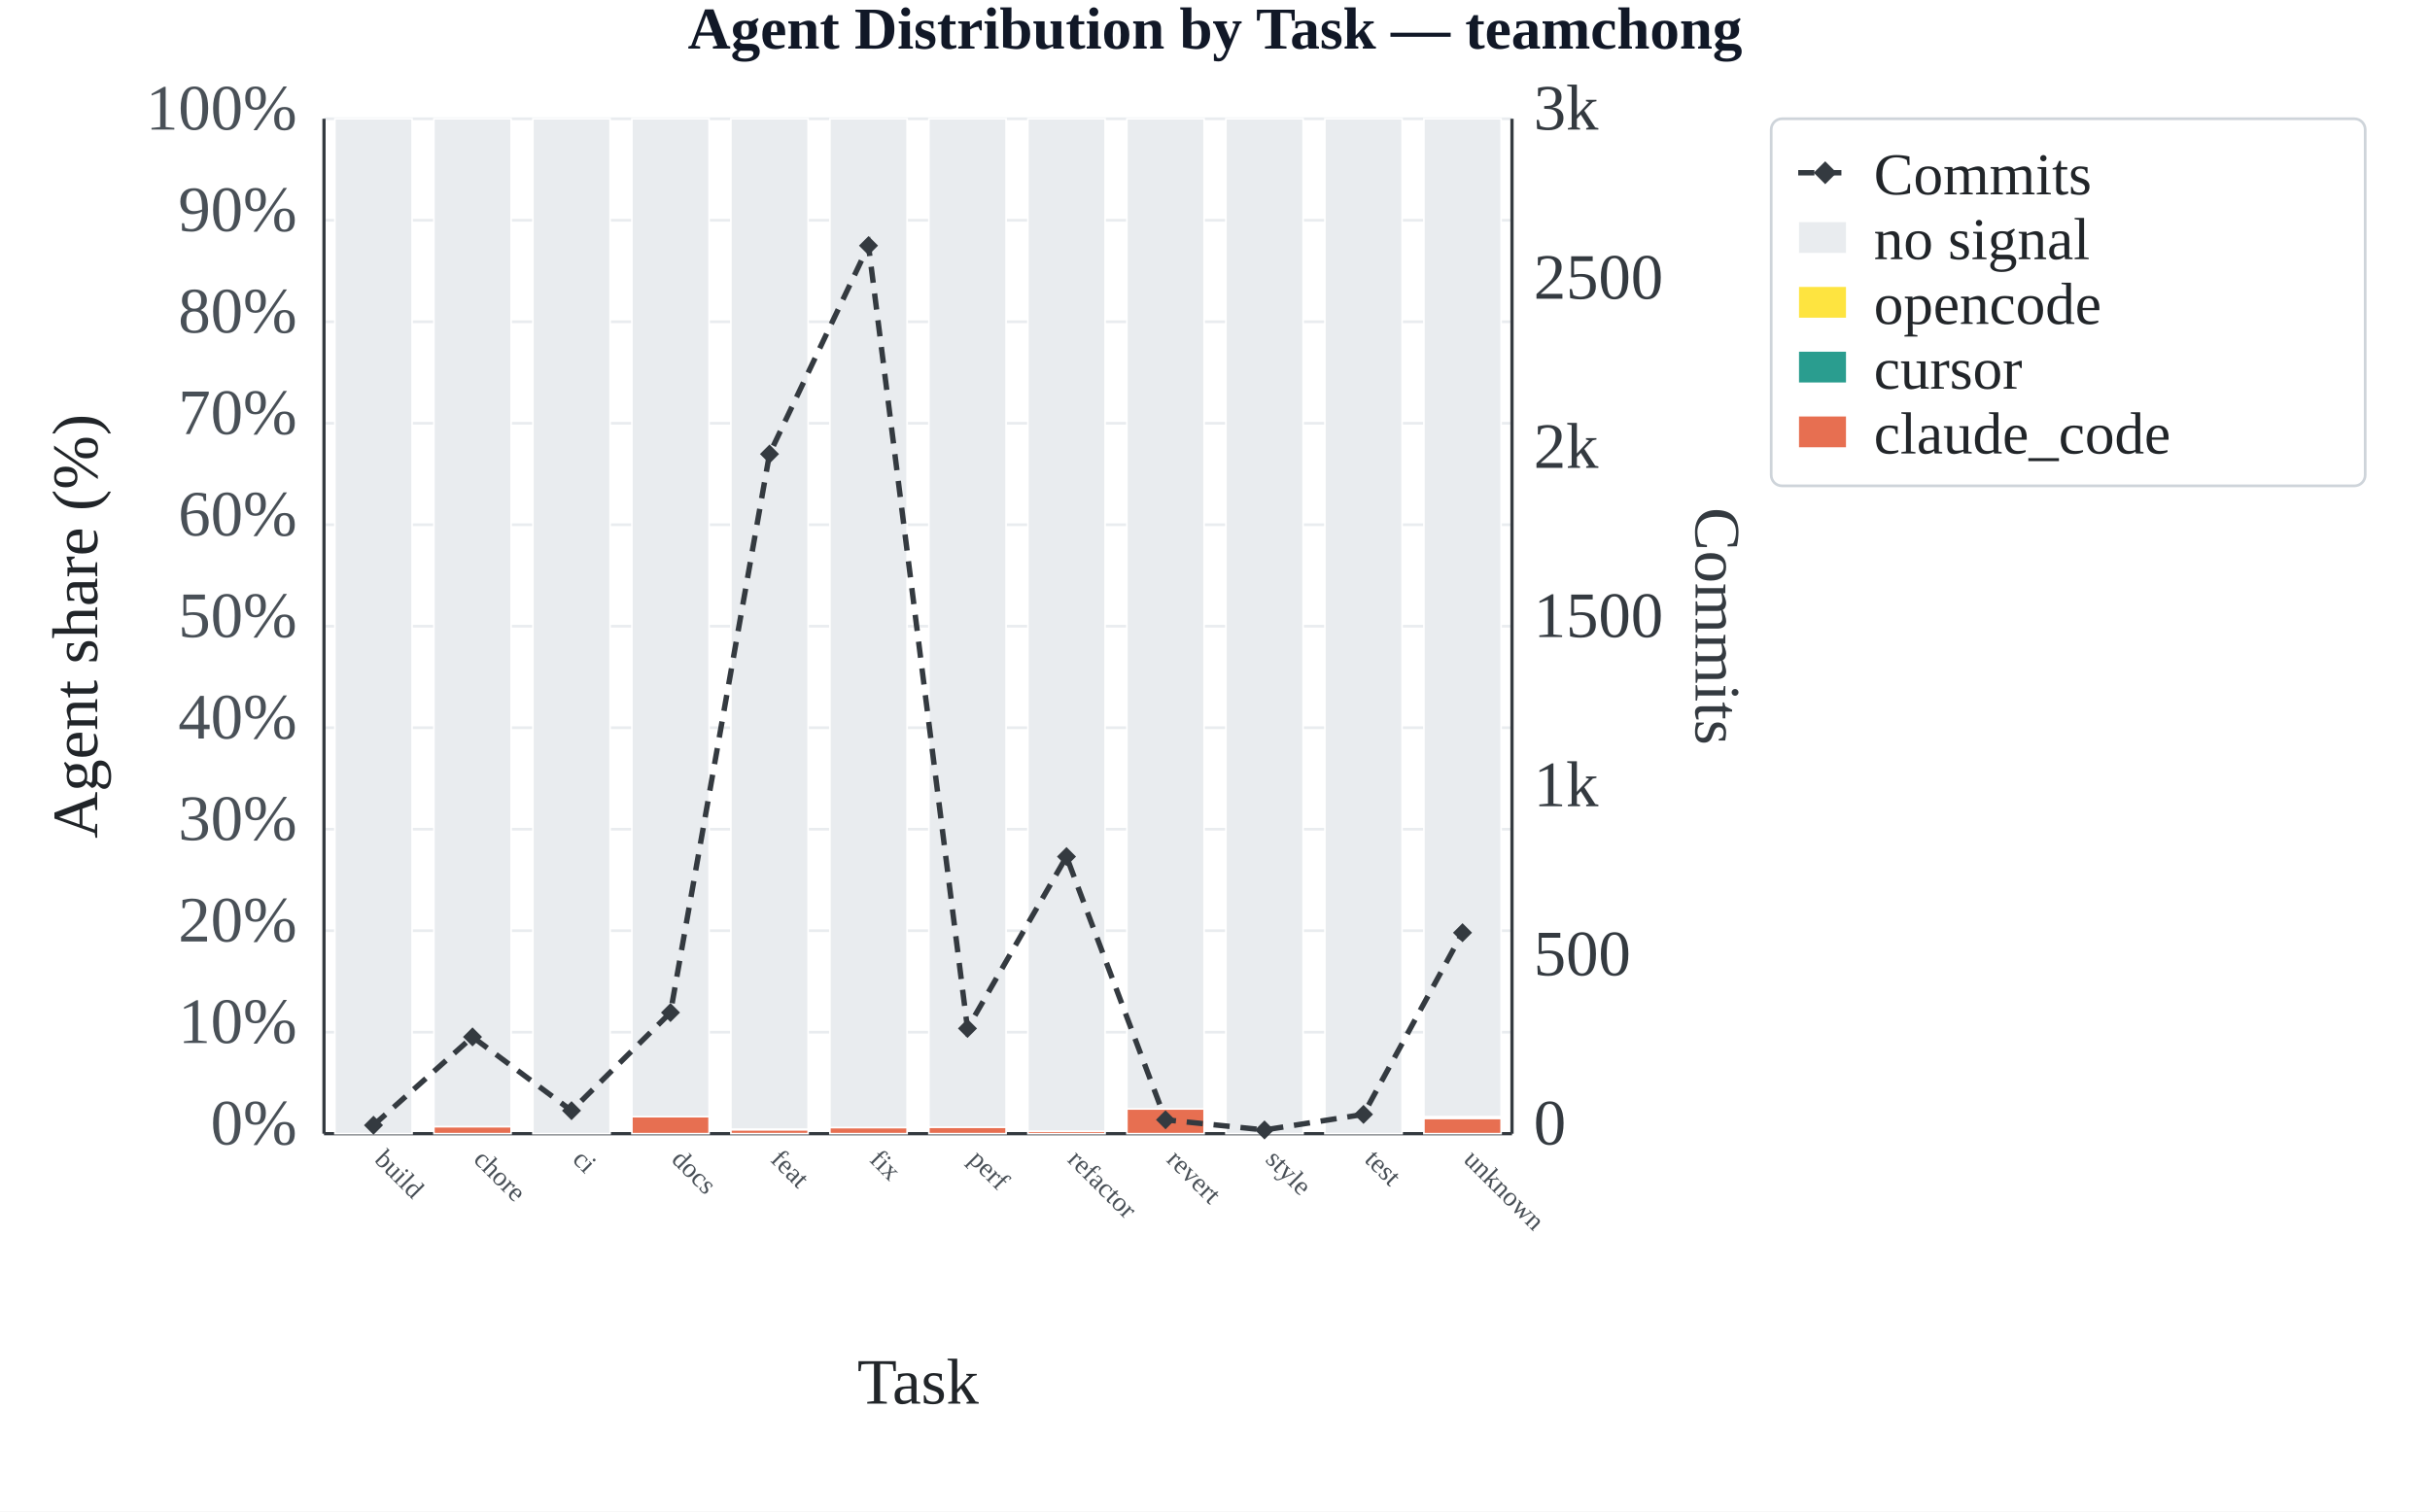
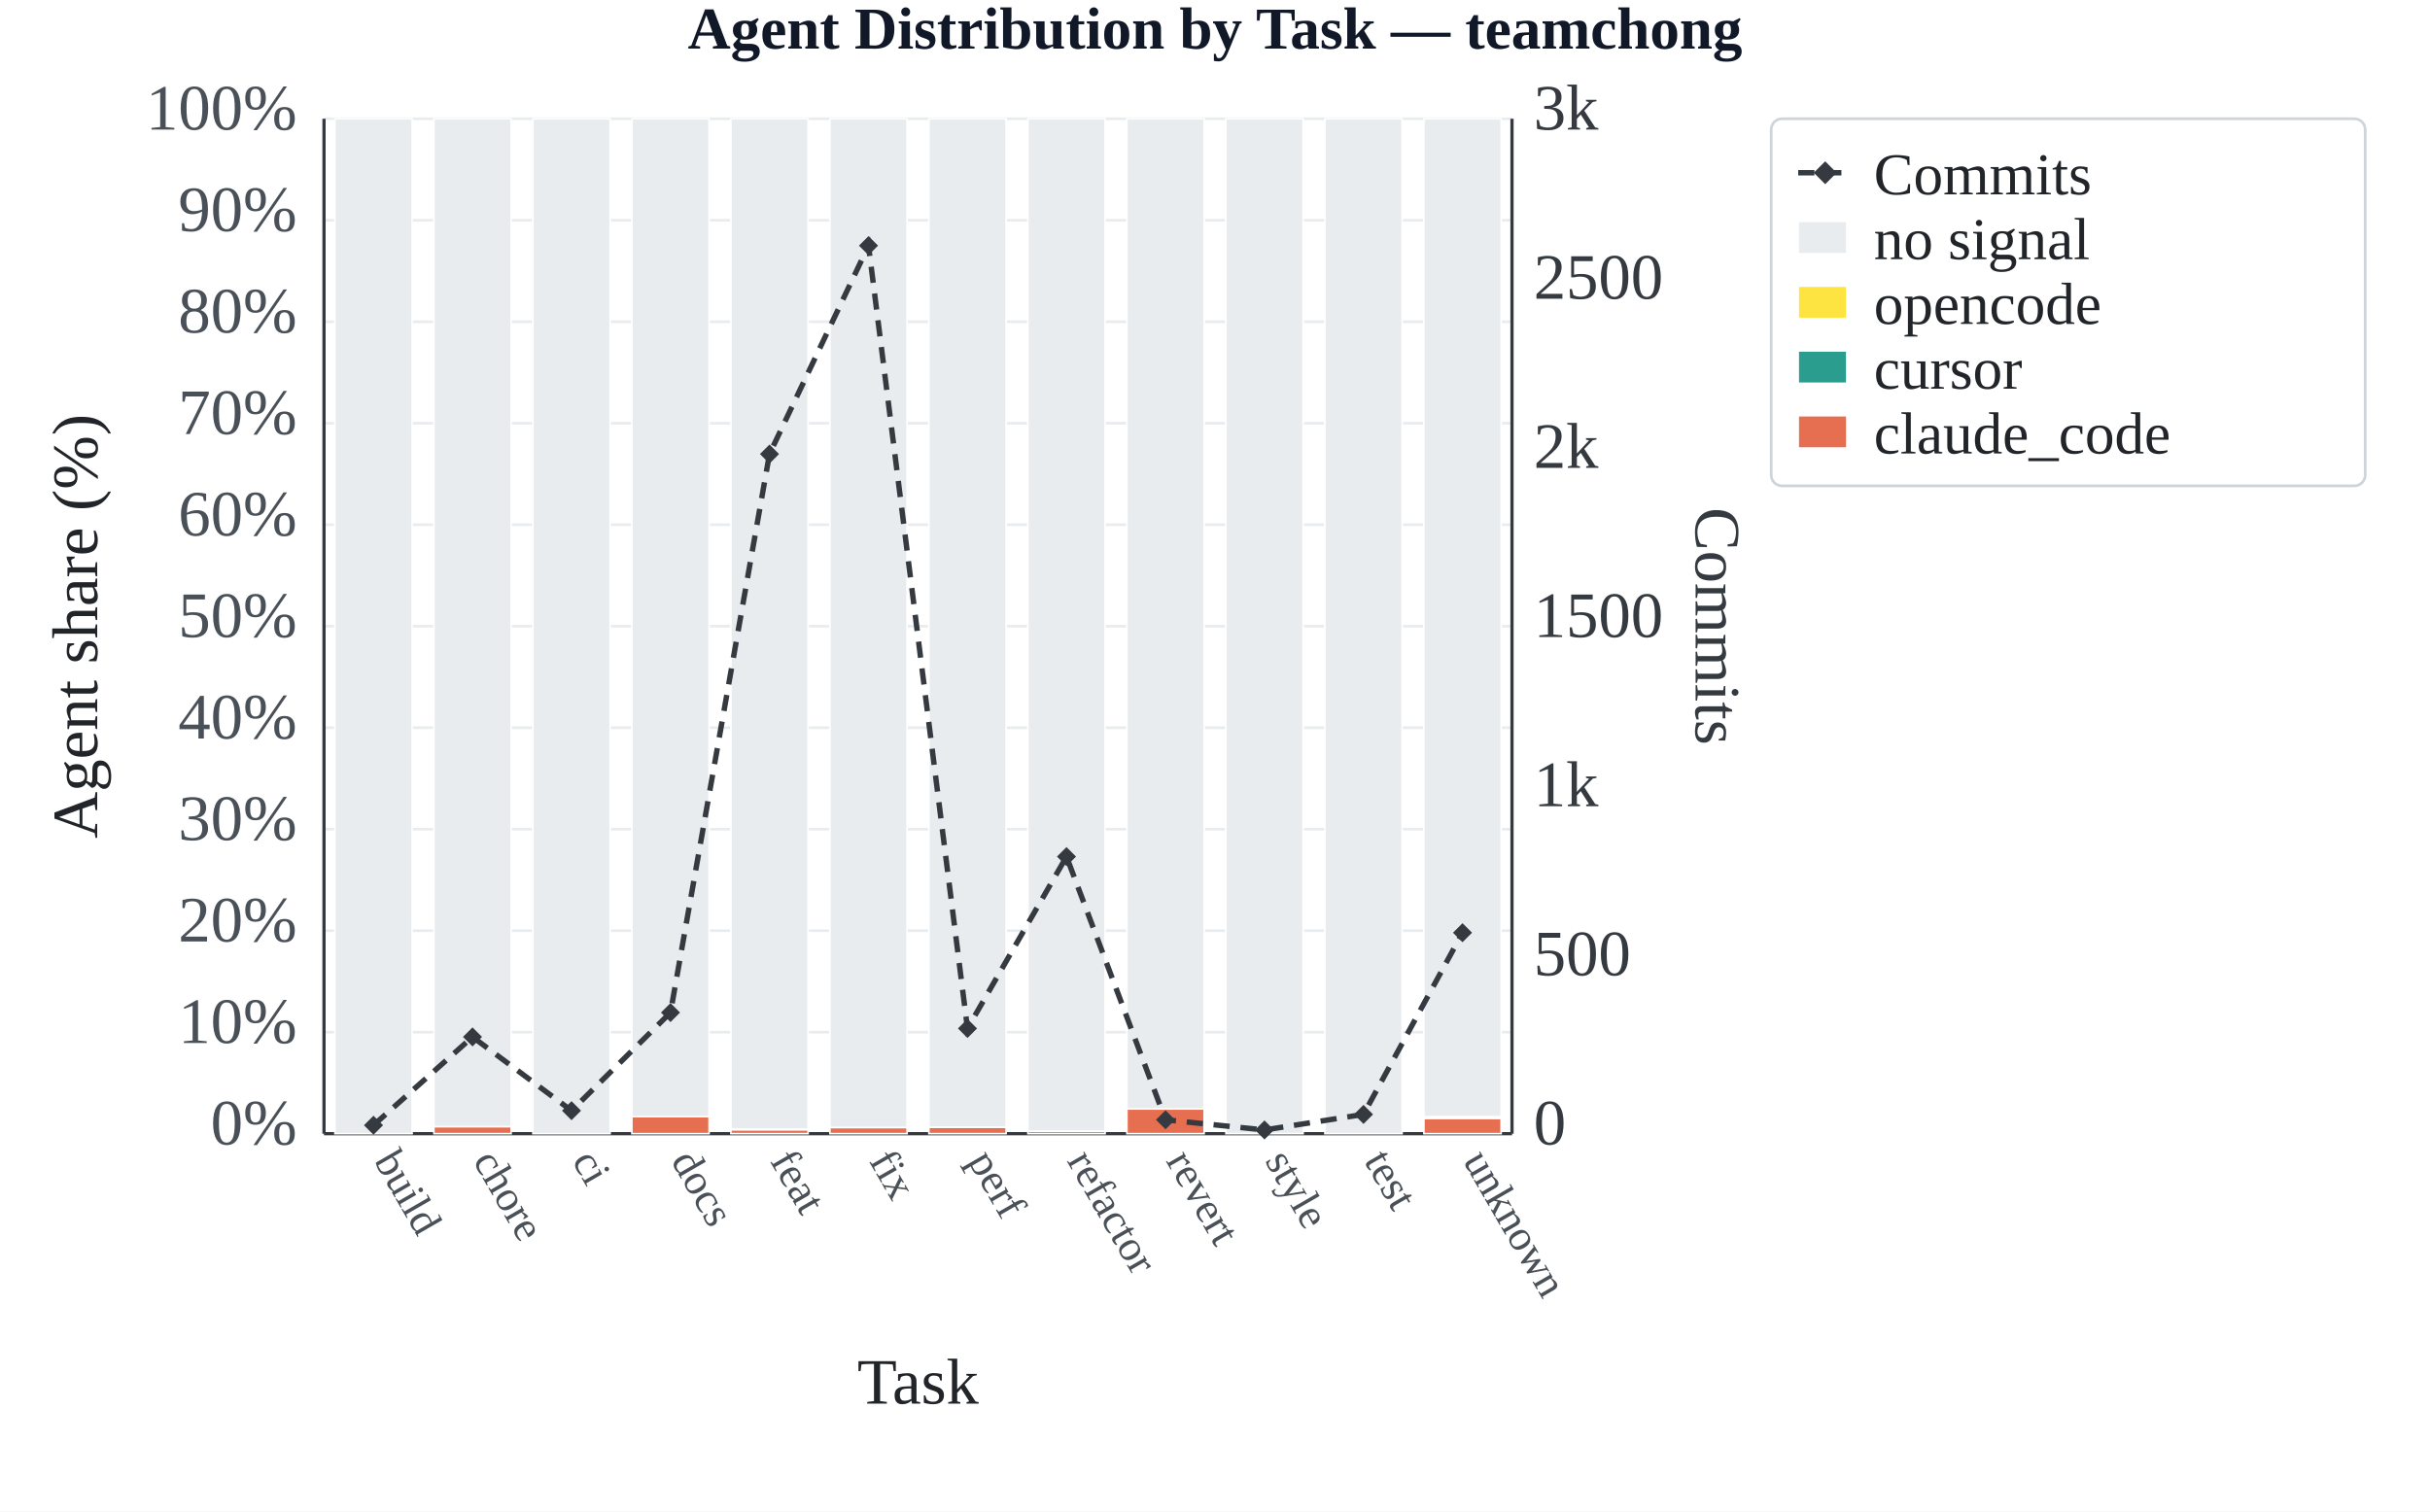
<svg xmlns="http://www.w3.org/2000/svg" width="900" height="560" viewBox="0 0 900 560">
  <rect width="100%" height="100%" fill="white" />
  <line x1="120.00" y1="420.00" x2="560.00" y2="420.00" stroke="#e9ecef" stroke-width="1" />
  <text x="110.00" y="424.00" text-anchor="end" font-size="24" fill="#495057">0%</text>
  <line x1="120.00" y1="382.40" x2="560.00" y2="382.40" stroke="#e9ecef" stroke-width="1" />
  <text x="110.00" y="386.40" text-anchor="end" font-size="24" fill="#495057">10%</text>
  <line x1="120.00" y1="344.80" x2="560.00" y2="344.80" stroke="#e9ecef" stroke-width="1" />
  <text x="110.00" y="348.80" text-anchor="end" font-size="24" fill="#495057">20%</text>
  <line x1="120.00" y1="307.20" x2="560.00" y2="307.20" stroke="#e9ecef" stroke-width="1" />
  <text x="110.00" y="311.20" text-anchor="end" font-size="24" fill="#495057">30%</text>
  <line x1="120.00" y1="269.60" x2="560.00" y2="269.60" stroke="#e9ecef" stroke-width="1" />
  <text x="110.00" y="273.60" text-anchor="end" font-size="24" fill="#495057">40%</text>
  <line x1="120.00" y1="232.00" x2="560.00" y2="232.00" stroke="#e9ecef" stroke-width="1" />
  <text x="110.00" y="236.00" text-anchor="end" font-size="24" fill="#495057">50%</text>
  <line x1="120.00" y1="194.40" x2="560.00" y2="194.40" stroke="#e9ecef" stroke-width="1" />
  <text x="110.00" y="198.40" text-anchor="end" font-size="24" fill="#495057">60%</text>
  <line x1="120.00" y1="156.80" x2="560.00" y2="156.80" stroke="#e9ecef" stroke-width="1" />
  <text x="110.00" y="160.80" text-anchor="end" font-size="24" fill="#495057">70%</text>
  <line x1="120.00" y1="119.20" x2="560.00" y2="119.20" stroke="#e9ecef" stroke-width="1" />
  <text x="110.00" y="123.20" text-anchor="end" font-size="24" fill="#495057">80%</text>
  <line x1="120.00" y1="81.60" x2="560.00" y2="81.60" stroke="#e9ecef" stroke-width="1" />
  <text x="110.00" y="85.60" text-anchor="end" font-size="24" fill="#495057">90%</text>
  <line x1="120.00" y1="44.00" x2="560.00" y2="44.00" stroke="#e9ecef" stroke-width="1" />
  <text x="110.00" y="48.00" text-anchor="end" font-size="24" fill="#495057">100%</text>
  <line x1="120.00" y1="420.00" x2="560.00" y2="420.00" stroke="#343a40" stroke-width="1.2" />
  <line x1="120.00" y1="44.00" x2="120.00" y2="420.00" stroke="#343a40" stroke-width="1.2" />
  <text x="568.00" y="424.00" text-anchor="start" font-size="24" fill="#343a40">0</text>
  <text x="568.00" y="361.33" text-anchor="start" font-size="24" fill="#343a40">500</text>
  <text x="568.00" y="298.67" text-anchor="start" font-size="24" fill="#343a40">1k</text>
  <text x="568.00" y="236.00" text-anchor="start" font-size="24" fill="#343a40">1500</text>
  <text x="568.00" y="173.33" text-anchor="start" font-size="24" fill="#343a40">2k</text>
  <text x="568.00" y="110.67" text-anchor="start" font-size="24" fill="#343a40">2500</text>
  <text x="568.00" y="48.00" text-anchor="start" font-size="24" fill="#343a40">3k</text>
  <line x1="560.00" y1="44.00" x2="560.00" y2="420.00" stroke="#343a40" stroke-width="1.2" />
  <text x="450.00" y="18" text-anchor="middle" font-size="22" font-weight="700" fill="#111827">Agent Distribution by Task — teamchong</text>
  <text x="36.00" y="232.00" transform="rotate(-90 36.00 232.00)" text-anchor="middle" font-size="24" fill="#212529">Agent share (%)</text>
  <text x="340.00" y="520.00" text-anchor="middle" font-size="24" fill="#212529">Task</text>
  <text x="628.00" y="232.00" transform="rotate(90 628.00 232.00)" text-anchor="middle" font-size="24" fill="#343a40">Commits</text>
  <rect x="124.03" y="44.00" width="28.60" height="376.00" fill="#e9ecef" stroke="white" stroke-width="0.6" />
  <rect x="160.70" y="417.37" width="28.60" height="2.63" fill="#e76f51" stroke="white" stroke-width="0.6" />
  <rect x="160.70" y="44.00" width="28.60" height="373.37" fill="#e9ecef" stroke="white" stroke-width="0.6" />
  <rect x="197.37" y="44.00" width="28.60" height="376.00" fill="#e9ecef" stroke="white" stroke-width="0.6" />
  <rect x="234.03" y="413.70" width="28.60" height="6.30" fill="#e76f51" stroke="white" stroke-width="0.6" />
  <rect x="234.03" y="44.00" width="28.60" height="369.70" fill="#e9ecef" stroke="white" stroke-width="0.6" />
  <rect x="270.70" y="418.50" width="28.60" height="1.50" fill="#e76f51" stroke="white" stroke-width="0.6" />
  <rect x="270.70" y="418.32" width="28.60" height="0.19" fill="#fee440" stroke="white" stroke-width="0.6" />
  <rect x="270.70" y="44.00" width="28.60" height="374.32" fill="#e9ecef" stroke="white" stroke-width="0.6" />
  <rect x="307.37" y="417.71" width="28.60" height="2.29" fill="#e76f51" stroke="white" stroke-width="0.6" />
  <rect x="307.37" y="44.00" width="28.60" height="373.71" fill="#e9ecef" stroke="white" stroke-width="0.6" />
  <rect x="344.03" y="417.58" width="28.60" height="2.42" fill="#e76f51" stroke="white" stroke-width="0.6" />
  <rect x="344.03" y="44.00" width="28.60" height="373.58" fill="#e9ecef" stroke="white" stroke-width="0.6" />
  <rect x="380.70" y="419.08" width="28.60" height="0.92" fill="#e76f51" stroke="white" stroke-width="0.6" />
  <rect x="380.70" y="44.00" width="28.60" height="375.08" fill="#e9ecef" stroke="white" stroke-width="0.6" />
  <rect x="417.37" y="410.83" width="28.60" height="9.17" fill="#e76f51" stroke="white" stroke-width="0.6" />
  <rect x="417.37" y="44.00" width="28.60" height="366.83" fill="#e9ecef" stroke="white" stroke-width="0.6" />
  <rect x="454.03" y="44.00" width="28.60" height="376.00" fill="#e9ecef" stroke="white" stroke-width="0.6" />
  <rect x="490.70" y="44.00" width="28.60" height="376.00" fill="#e9ecef" stroke="white" stroke-width="0.6" />
  <rect x="527.37" y="414.30" width="28.60" height="5.70" fill="#e76f51" stroke="white" stroke-width="0.6" />
  <rect x="527.37" y="413.67" width="28.60" height="0.63" fill="#2a9d8f" stroke="white" stroke-width="0.6" />
  <rect x="527.37" y="44.00" width="28.60" height="369.67" fill="#e9ecef" stroke="white" stroke-width="0.6" />
  <polyline fill="none" stroke="#343a40" stroke-width="2" stroke-dasharray="6 4" points="138.33,416.87 175.00,384.15 211.67,411.48 248.33,375.13 285.00,168.21 321.67,91.00 358.33,381.02 395.00,317.35 431.67,414.86 468.33,418.62 505.00,412.86 541.67,345.55" />
  <rect x="135.83" y="414.37" width="5" height="5" fill="#343a40" transform="rotate(45 138.33 416.87)" />
  <rect x="172.50" y="381.65" width="5" height="5" fill="#343a40" transform="rotate(45 175.00 384.15)" />
  <rect x="209.17" y="408.98" width="5" height="5" fill="#343a40" transform="rotate(45 211.67 411.48)" />
  <rect x="245.83" y="372.63" width="5" height="5" fill="#343a40" transform="rotate(45 248.33 375.13)" />
  <rect x="282.50" y="165.71" width="5" height="5" fill="#343a40" transform="rotate(45 285.00 168.21)" />
  <rect x="319.17" y="88.50" width="5" height="5" fill="#343a40" transform="rotate(45 321.67 91.00)" />
  <rect x="355.83" y="378.52" width="5" height="5" fill="#343a40" transform="rotate(45 358.33 381.02)" />
  <rect x="392.50" y="314.85" width="5" height="5" fill="#343a40" transform="rotate(45 395.00 317.35)" />
  <rect x="429.17" y="412.36" width="5" height="5" fill="#343a40" transform="rotate(45 431.67 414.86)" />
  <rect x="465.83" y="416.12" width="5" height="5" fill="#343a40" transform="rotate(45 468.33 418.62)" />
  <rect x="502.50" y="410.36" width="5" height="5" fill="#343a40" transform="rotate(45 505.00 412.86)" />
  <rect x="539.17" y="343.05" width="5" height="5" fill="#343a40" transform="rotate(45 541.67 345.55)" />
-   <text x="138.33" y="430.00" transform="rotate(45 138.33 430.00)" font-size="10" text-anchor="start" fill="#495057">build</text>
-   <text x="175.00" y="430.00" transform="rotate(45 175.00 430.00)" font-size="10" text-anchor="start" fill="#495057">chore</text>
-   <text x="211.67" y="430.00" transform="rotate(45 211.67 430.00)" font-size="10" text-anchor="start" fill="#495057">ci</text>
-   <text x="248.33" y="430.00" transform="rotate(45 248.33 430.00)" font-size="10" text-anchor="start" fill="#495057">docs</text>
-   <text x="285.00" y="430.00" transform="rotate(45 285.00 430.00)" font-size="10" text-anchor="start" fill="#495057">feat</text>
-   <text x="321.67" y="430.00" transform="rotate(45 321.67 430.00)" font-size="10" text-anchor="start" fill="#495057">fix</text>
-   <text x="358.33" y="430.00" transform="rotate(45 358.33 430.00)" font-size="10" text-anchor="start" fill="#495057">perf</text>
-   <text x="395.00" y="430.00" transform="rotate(45 395.00 430.00)" font-size="10" text-anchor="start" fill="#495057">refactor</text>
-   <text x="431.67" y="430.00" transform="rotate(45 431.67 430.00)" font-size="10" text-anchor="start" fill="#495057">revert</text>
-   <text x="468.33" y="430.00" transform="rotate(45 468.33 430.00)" font-size="10" text-anchor="start" fill="#495057">style</text>
-   <text x="505.00" y="430.00" transform="rotate(45 505.00 430.00)" font-size="10" text-anchor="start" fill="#495057">test</text>
-   <text x="541.67" y="430.00" transform="rotate(45 541.67 430.00)" font-size="10" text-anchor="start" fill="#495057">unknown</text>
+   <text x="138.33" y="430.00" transform="rotate(60 138.33 430.00)" font-size="16" text-anchor="start" fill="#495057">build</text>
+   <text x="175.00" y="430.00" transform="rotate(60 175.00 430.00)" font-size="16" text-anchor="start" fill="#495057">chore</text>
+   <text x="211.67" y="430.00" transform="rotate(60 211.67 430.00)" font-size="16" text-anchor="start" fill="#495057">ci</text>
+   <text x="248.33" y="430.00" transform="rotate(60 248.33 430.00)" font-size="16" text-anchor="start" fill="#495057">docs</text>
+   <text x="285.00" y="430.00" transform="rotate(60 285.00 430.00)" font-size="16" text-anchor="start" fill="#495057">feat</text>
+   <text x="321.67" y="430.00" transform="rotate(60 321.67 430.00)" font-size="16" text-anchor="start" fill="#495057">fix</text>
+   <text x="358.33" y="430.00" transform="rotate(60 358.33 430.00)" font-size="16" text-anchor="start" fill="#495057">perf</text>
+   <text x="395.00" y="430.00" transform="rotate(60 395.00 430.00)" font-size="16" text-anchor="start" fill="#495057">refactor</text>
+   <text x="431.67" y="430.00" transform="rotate(60 431.67 430.00)" font-size="16" text-anchor="start" fill="#495057">revert</text>
+   <text x="468.33" y="430.00" transform="rotate(60 468.33 430.00)" font-size="16" text-anchor="start" fill="#495057">style</text>
+   <text x="505.00" y="430.00" transform="rotate(60 505.00 430.00)" font-size="16" text-anchor="start" fill="#495057">test</text>
+   <text x="541.67" y="430.00" transform="rotate(60 541.67 430.00)" font-size="16" text-anchor="start" fill="#495057">unknown</text>
  <rect x="656.00" y="44.00" width="220.00" height="136.00" rx="4" ry="4" fill="white" fill-opacity="0.92" stroke="#ced4da" stroke-width="1" />
  <line x1="666.00" y1="64.00" x2="686.00" y2="64.00" stroke="#343a40" stroke-width="2" stroke-dasharray="6 4" />
  <rect x="673.00" y="61.00" width="6" height="6" fill="#343a40" transform="rotate(45 676.00 64.00)" />
  <text x="694.00" y="72.00" font-size="22" fill="#212529">Commits</text>
  <rect x="666.00" y="82.00" width="18" height="12" fill="#e9ecef" stroke="#ffffff" stroke-width="0.6" />
  <text x="694.00" y="96.00" font-size="22" fill="#212529">no signal</text>
  <rect x="666.00" y="106.00" width="18" height="12" fill="#fee440" stroke="#ffffff" stroke-width="0.6" />
  <text x="694.00" y="120.00" font-size="22" fill="#212529">opencode</text>
  <rect x="666.00" y="130.00" width="18" height="12" fill="#2a9d8f" stroke="#ffffff" stroke-width="0.6" />
  <text x="694.00" y="144.00" font-size="22" fill="#212529">cursor</text>
  <rect x="666.00" y="154.00" width="18" height="12" fill="#e76f51" stroke="#ffffff" stroke-width="0.6" />
  <text x="694.00" y="168.00" font-size="22" fill="#212529">claude_code</text>
</svg>
